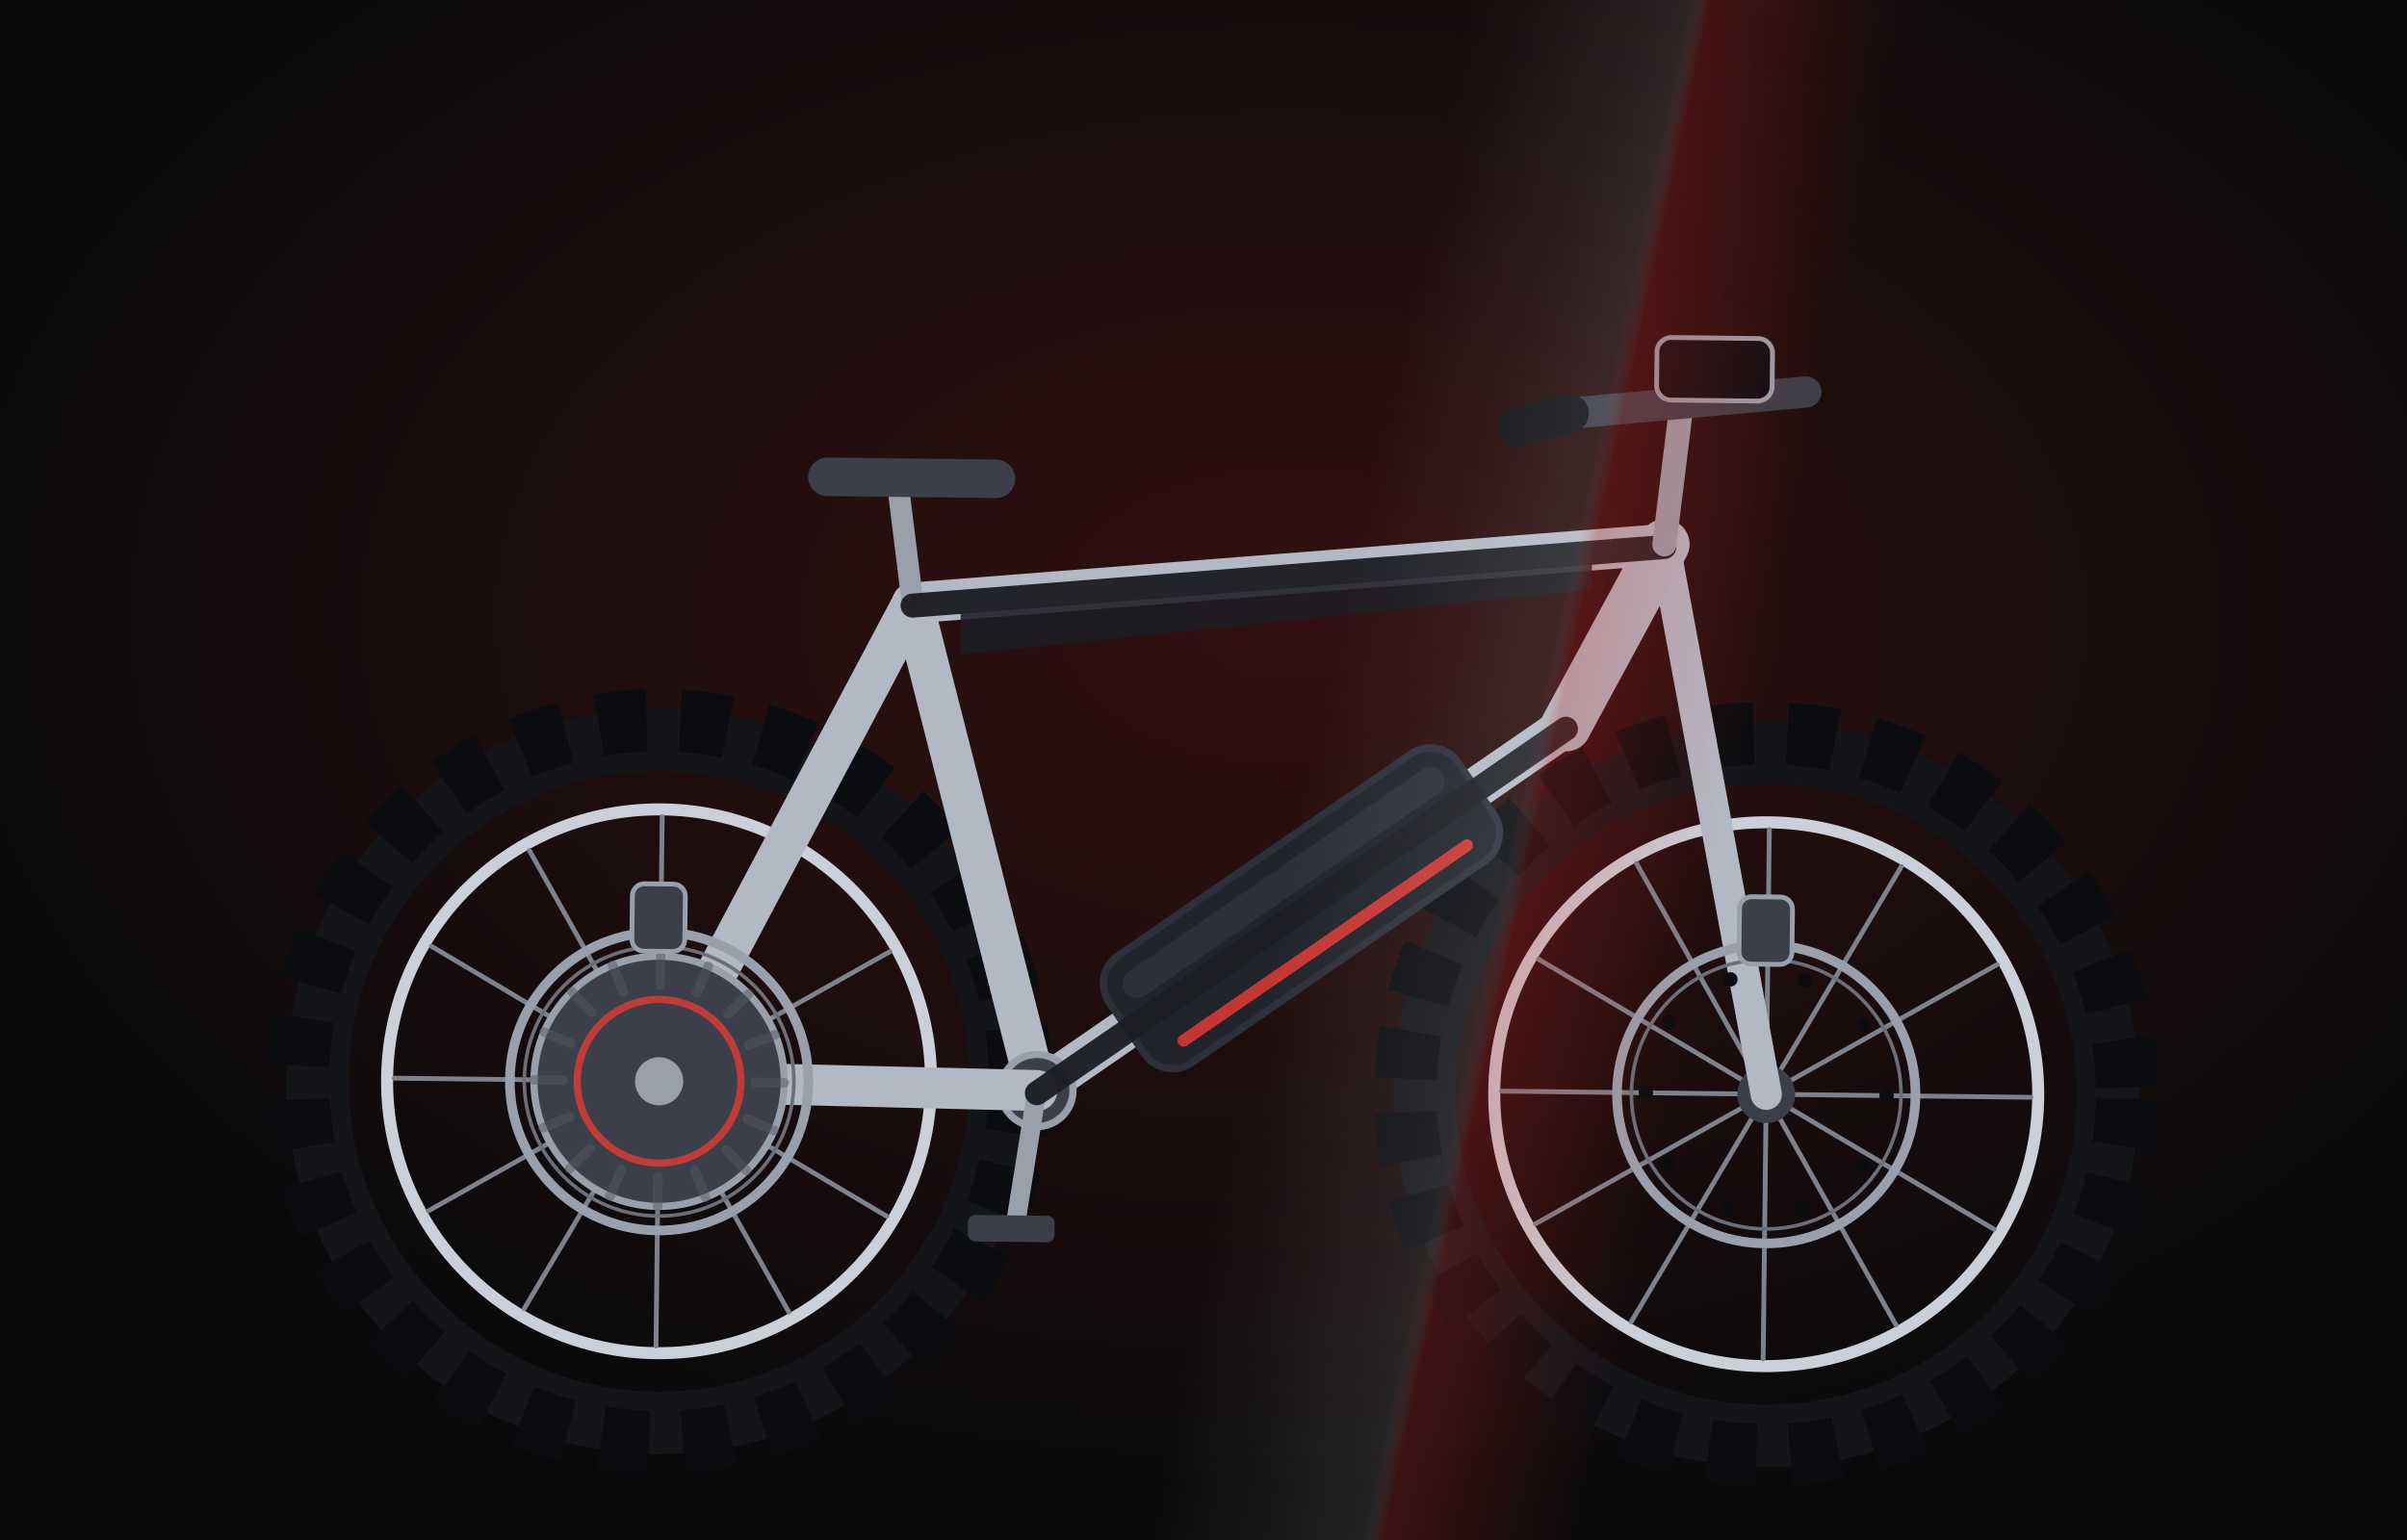
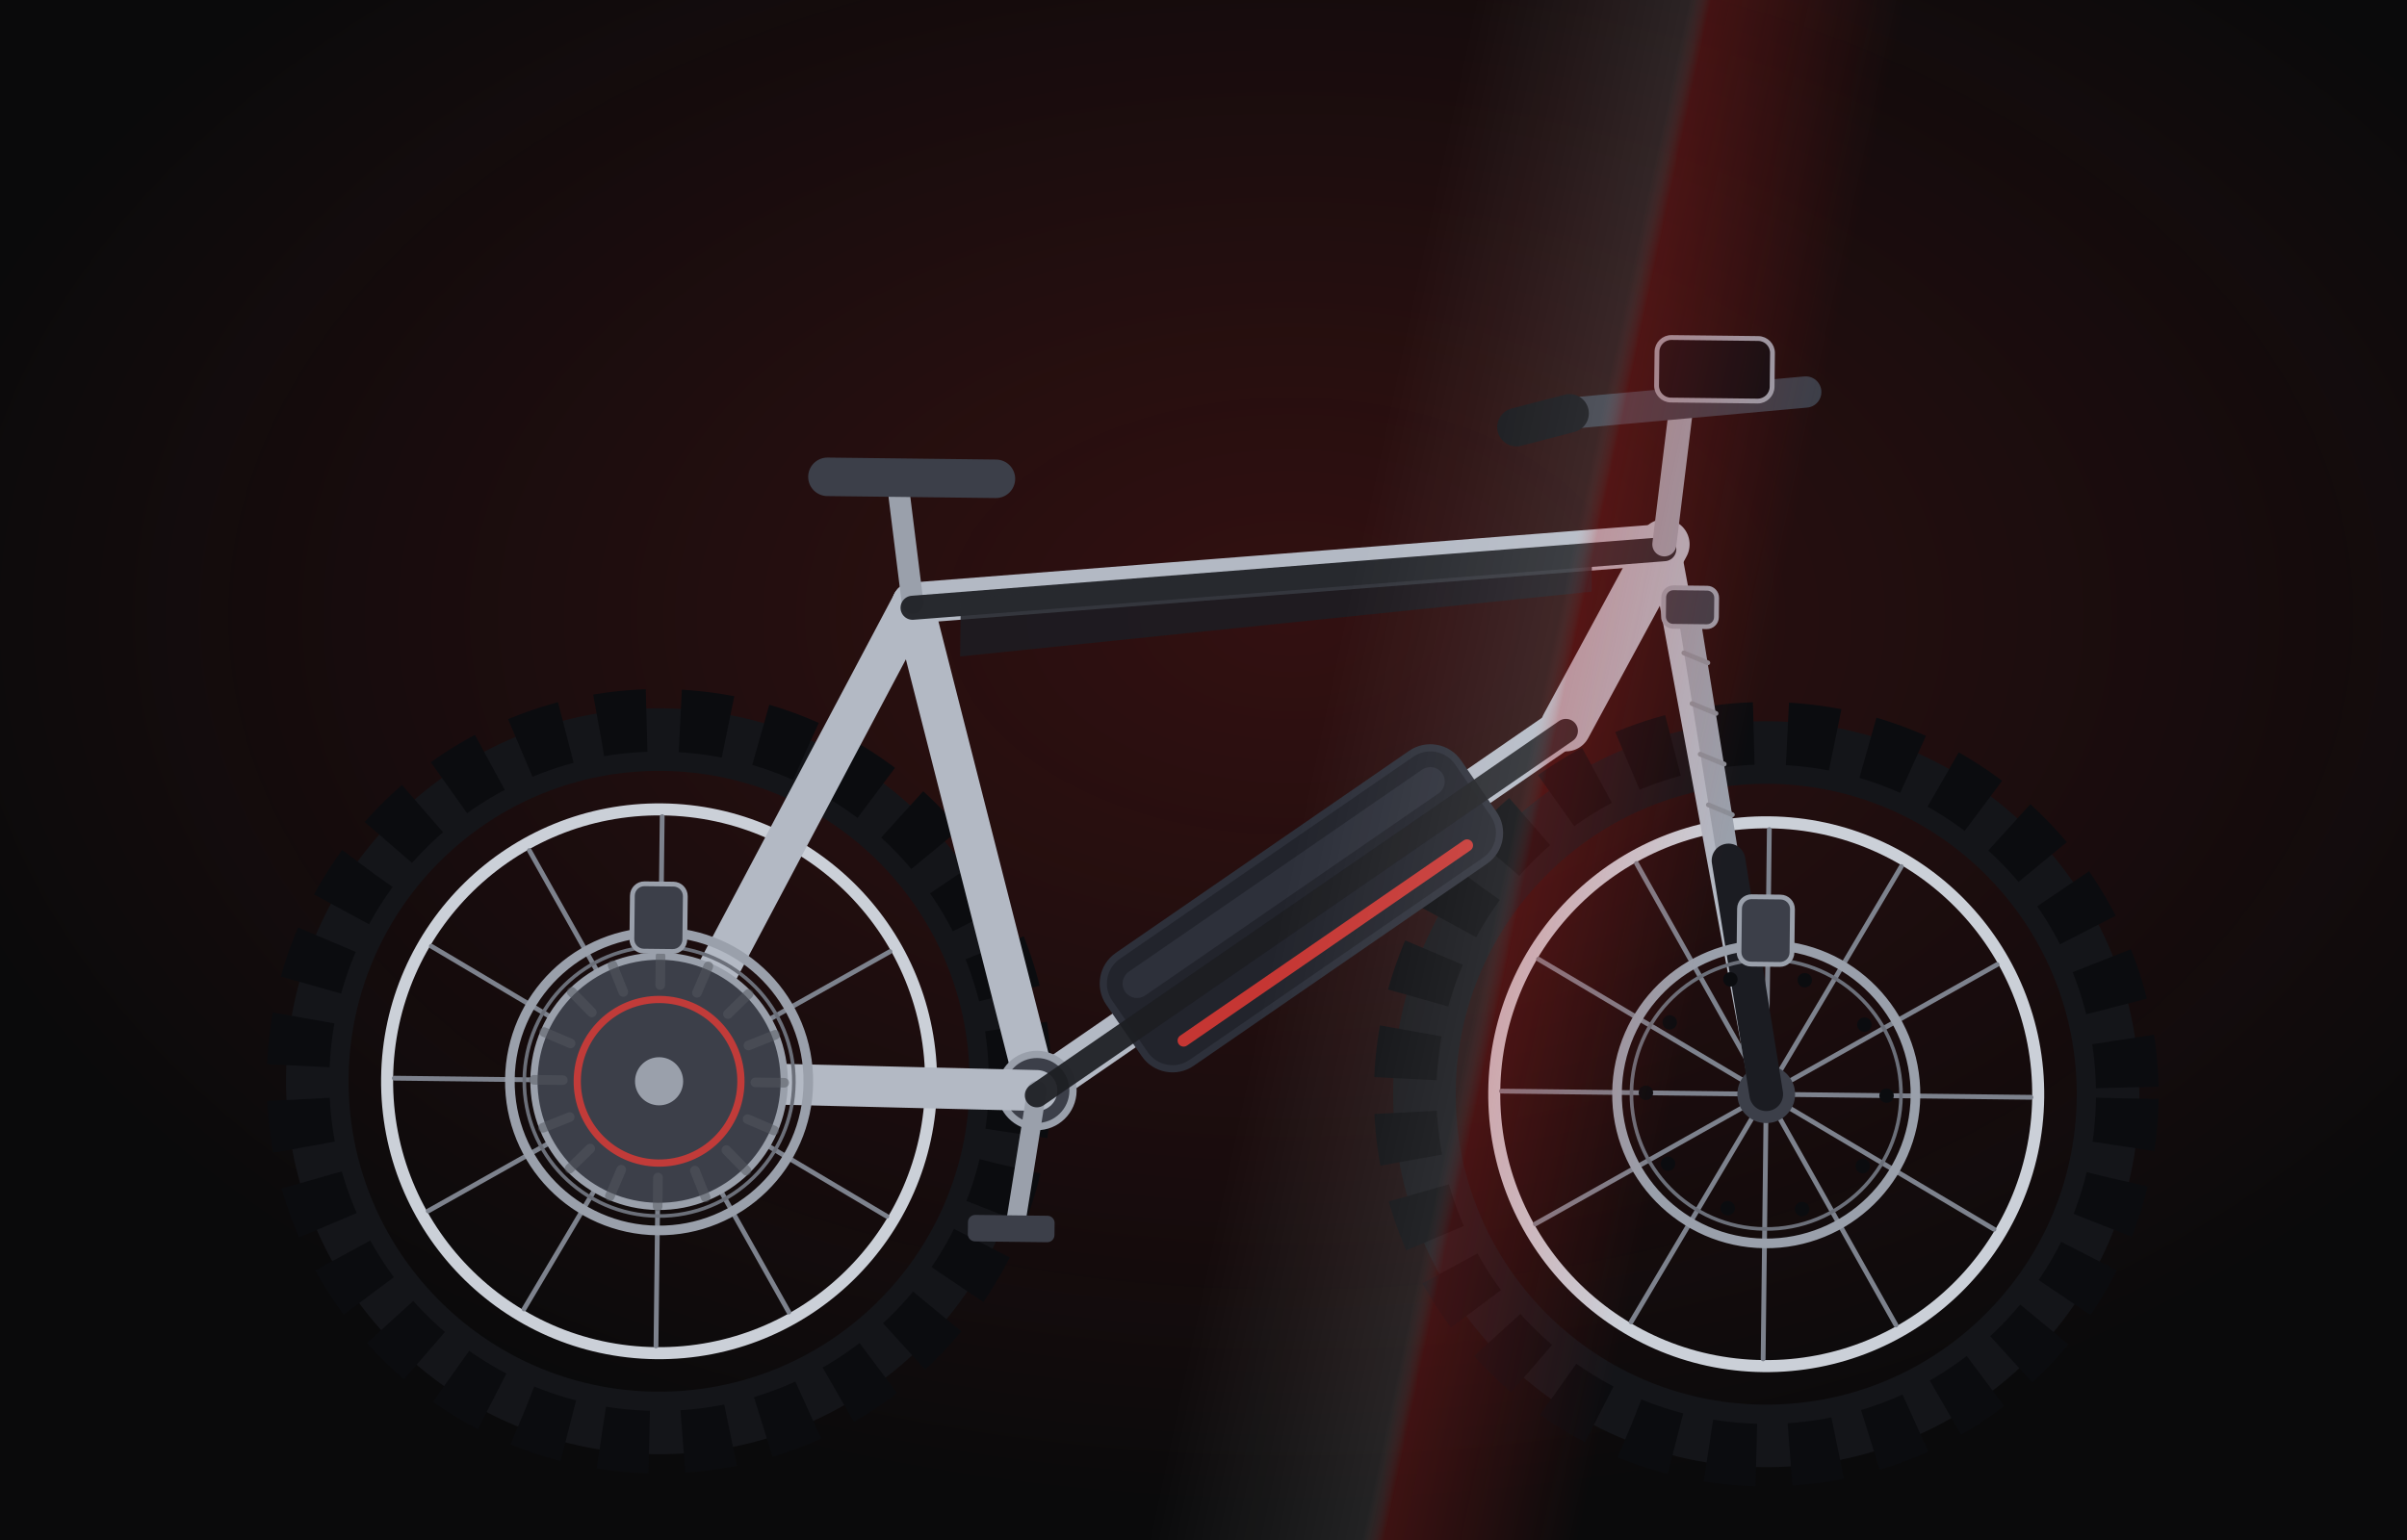
<svg xmlns="http://www.w3.org/2000/svg" viewBox="0 0 1000 640" width="1000" height="640">
  <defs>
    <radialGradient id="glow" cx="53.6%" cy="40%" r="58%">
      <stop offset="0%" stop-color="#d42a28" stop-opacity="0.20" />
      <stop offset="100%" stop-color="#d42a28" stop-opacity="0" />
    </radialGradient>
    <linearGradient id="sweep" x1="0" y1="0" x2="1" y2="0">
      <stop offset="0%" stop-color="#ffffff" stop-opacity="0" />
      <stop offset="50%" stop-color="#ffffff" stop-opacity="0.10" />
      <stop offset="55%" stop-color="#d42a28" stop-opacity="0.25" />
      <stop offset="100%" stop-color="#d42a28" stop-opacity="0" />
    </linearGradient>
  </defs>
  <rect width="1000" height="640" fill="#0a0a0b" />
  <rect width="1000" height="640" fill="url(#glow)" />
  <g transform="translate(500 350) rotate(0.67) scale(1.000) translate(-500 -350)">
    <g opacity="1.000" transform="translate(0 0.0)" />
    <g opacity="1.000" transform="translate(0 0.0)">
      <circle cx="275" cy="452" r="142" fill="none" stroke="#141519" stroke-width="26" />
      <circle cx="275" cy="452" r="113" fill="none" stroke="#cbd0d8" stroke-width="5" />
      <line x1="275" y1="452" x2="385" y2="452" stroke="#7d828d" stroke-width="2" stroke-linecap="round" />
      <line x1="275" y1="452" x2="370.263" y2="507" stroke="#7d828d" stroke-width="2" stroke-linecap="round" />
      <line x1="275" y1="452" x2="330" y2="547.263" stroke="#7d828d" stroke-width="2" stroke-linecap="round" />
      <line x1="275" y1="452" x2="275" y2="562" stroke="#7d828d" stroke-width="2" stroke-linecap="round" />
      <line x1="275" y1="452" x2="220" y2="547.263" stroke="#7d828d" stroke-width="2" stroke-linecap="round" />
      <line x1="275" y1="452" x2="179.737" y2="507" stroke="#7d828d" stroke-width="2" stroke-linecap="round" />
      <line x1="275" y1="452" x2="165" y2="452" stroke="#7d828d" stroke-width="2" stroke-linecap="round" />
      <line x1="275" y1="452" x2="179.737" y2="397" stroke="#7d828d" stroke-width="2" stroke-linecap="round" />
      <line x1="275" y1="452" x2="220" y2="356.737" stroke="#7d828d" stroke-width="2" stroke-linecap="round" />
      <line x1="275" y1="452" x2="275" y2="342" stroke="#7d828d" stroke-width="2" stroke-linecap="round" />
      <line x1="275" y1="452" x2="330" y2="356.737" stroke="#7d828d" stroke-width="2" stroke-linecap="round" />
      <line x1="275" y1="452" x2="370.263" y2="397" stroke="#7d828d" stroke-width="2" stroke-linecap="round" />
      <circle cx="275" cy="452" r="12" fill="#3c3f49" />
      <circle cx="735" cy="452" r="142" fill="none" stroke="#141519" stroke-width="26" />
      <circle cx="735" cy="452" r="113" fill="none" stroke="#cbd0d8" stroke-width="5" />
      <line x1="735" y1="452" x2="845" y2="452" stroke="#7d828d" stroke-width="2" stroke-linecap="round" />
      <line x1="735" y1="452" x2="830.263" y2="507" stroke="#7d828d" stroke-width="2" stroke-linecap="round" />
      <line x1="735" y1="452" x2="790" y2="547.263" stroke="#7d828d" stroke-width="2" stroke-linecap="round" />
      <line x1="735" y1="452" x2="735" y2="562" stroke="#7d828d" stroke-width="2" stroke-linecap="round" />
      <line x1="735" y1="452" x2="680" y2="547.263" stroke="#7d828d" stroke-width="2" stroke-linecap="round" />
      <line x1="735" y1="452" x2="639.737" y2="507" stroke="#7d828d" stroke-width="2" stroke-linecap="round" />
      <line x1="735" y1="452" x2="625" y2="452" stroke="#7d828d" stroke-width="2" stroke-linecap="round" />
      <line x1="735" y1="452" x2="639.737" y2="397" stroke="#7d828d" stroke-width="2" stroke-linecap="round" />
      <line x1="735" y1="452" x2="680" y2="356.737" stroke="#7d828d" stroke-width="2" stroke-linecap="round" />
      <line x1="735" y1="452" x2="735" y2="342" stroke="#7d828d" stroke-width="2" stroke-linecap="round" />
      <line x1="735" y1="452" x2="790" y2="356.737" stroke="#7d828d" stroke-width="2" stroke-linecap="round" />
      <line x1="735" y1="452" x2="830.263" y2="397" stroke="#7d828d" stroke-width="2" stroke-linecap="round" />
      <circle cx="735" cy="452" r="12" fill="#3c3f49" />
    </g>
    <g opacity="1.000" transform="translate(0 0.0)">
      <circle cx="275" cy="452" r="150" fill="none" stroke="#0b0c0f" stroke-width="26" stroke-dasharray="20 14" />
      <circle cx="735" cy="452" r="150" fill="none" stroke="#0b0c0f" stroke-width="26" stroke-dasharray="20 14" />
    </g>
    <g opacity="1.000" transform="translate(0 0.0)">
      <line x1="432" y1="454" x2="650" y2="300" stroke="#b3b9c4" stroke-width="17" stroke-linecap="round" />
      <line x1="378" y1="252" x2="690" y2="224" stroke="#b3b9c4" stroke-width="17" stroke-linecap="round" />
      <line x1="432" y1="454" x2="378" y2="252" stroke="#b3b9c4" stroke-width="17" stroke-linecap="round" />
      <line x1="650" y1="300" x2="690" y2="224" stroke="#b3b9c4" stroke-width="21" stroke-linecap="round" />
      <line x1="690" y1="224" x2="735" y2="452" stroke="#b3b9c4" stroke-width="13" stroke-linecap="round" />
      <circle cx="432" cy="454" r="15" fill="#3c3f49" stroke="#9aa0ab" stroke-width="3" />
      <line x1="432" y1="454" x2="275" y2="452" stroke="#b3b9c4" stroke-width="17" stroke-linecap="round" />
      <line x1="275" y1="452" x2="378" y2="252" stroke="#b3b9c4" stroke-width="17" stroke-linecap="round" />
+     </g>
+     <g opacity="1.000" transform="translate(0 0.0)">
+       <line x1="700" y1="250" x2="718.2" y2="355.04" stroke="#9aa0ab" stroke-width="9" stroke-linecap="round" />
+       <line x1="718.2" y1="355.04" x2="735" y2="452" stroke="#1b1c22" stroke-width="14" stroke-linecap="round" />
+       <rect x="690" y="242" width="22" height="16" rx="4" fill="#3c3f49" stroke="#9aa0ab" stroke-width="2" />
+       <line x1="698.64" y1="269.008" x2="708.64" y2="273.008" stroke="#8b8f98" stroke-width="2" stroke-linecap="round" />
+       <line x1="702.28" y1="290.016" x2="712.28" y2="294.016" stroke="#8b8f98" stroke-width="2" stroke-linecap="round" />
+       <line x1="705.92" y1="311.024" x2="715.92" y2="315.024" stroke="#8b8f98" stroke-width="2" stroke-linecap="round" />
+       <line x1="709.56" y1="332.032" x2="719.56" y2="336.032" stroke="#8b8f98" stroke-width="2" stroke-linecap="round" />
    </g>
    <g opacity="1.000" transform="translate(0 0.0)">
      <line x1="378" y1="252" x2="372" y2="208" stroke="#9aa0ab" stroke-width="9" stroke-linecap="round" />
      <rect x="334" y="192" width="86" height="16" rx="8" fill="#3c3f49" />
    </g>
    <g opacity="1.000" transform="translate(0 0.0)">
      <circle cx="735" cy="452" r="62" fill="none" stroke="#9aa0ab" stroke-width="4" />
      <circle cx="735" cy="452" r="56" fill="none" stroke="#6b6f79" stroke-width="1.5" />
      <circle cx="785" cy="452" r="3" fill="#0b0c0f" />
      <circle cx="775.451" cy="481.389" r="3" fill="#0b0c0f" />
      <circle cx="750.451" cy="499.553" r="3" fill="#0b0c0f" />
      <circle cx="719.549" cy="499.553" r="3" fill="#0b0c0f" />
      <circle cx="694.549" cy="481.389" r="3" fill="#0b0c0f" />
      <circle cx="685" cy="452" r="3" fill="#0b0c0f" />
      <circle cx="694.549" cy="422.611" r="3" fill="#0b0c0f" />
      <circle cx="719.549" cy="404.447" r="3" fill="#0b0c0f" />
      <circle cx="750.451" cy="404.447" r="3" fill="#0b0c0f" />
      <circle cx="775.451" cy="422.611" r="3" fill="#0b0c0f" />
      <circle cx="275" cy="452" r="62" fill="none" stroke="#9aa0ab" stroke-width="4" />
      <circle cx="275" cy="452" r="56" fill="none" stroke="#6b6f79" stroke-width="1.5" />
      <circle cx="325" cy="452" r="3" fill="#0b0c0f" />
      <circle cx="315.451" cy="481.389" r="3" fill="#0b0c0f" />
      <circle cx="290.451" cy="499.553" r="3" fill="#0b0c0f" />
      <circle cx="259.549" cy="499.553" r="3" fill="#0b0c0f" />
      <circle cx="234.549" cy="481.389" r="3" fill="#0b0c0f" />
      <circle cx="225" cy="452" r="3" fill="#0b0c0f" />
      <circle cx="234.549" cy="422.611" r="3" fill="#0b0c0f" />
      <circle cx="259.549" cy="404.447" r="3" fill="#0b0c0f" />
      <circle cx="290.451" cy="404.447" r="3" fill="#0b0c0f" />
      <circle cx="315.451" cy="422.611" r="3" fill="#0b0c0f" />
    </g>
    <g opacity="1.000" transform="translate(0 0.0)">
      <g transform="translate(541 377) rotate(-35.23823)">
        <rect x="-88" y="-27" width="176" height="54" rx="14" fill="#22242c" stroke="#2d303a" stroke-width="3" />
        <rect x="-80" y="-19" width="160" height="12" rx="6" fill="#2d303a" />
        <rect x="-74" y="15" width="148" height="5" rx="2.5" fill="#e23a34" opacity="0.85" />
      </g>
    </g>
    <g opacity="1.000" transform="translate(0 0.0)">
      <circle cx="275" cy="452" r="52" fill="#3c3f49" stroke="#9aa0ab" stroke-width="3" />
      <line x1="315" y1="452" x2="327" y2="452" stroke="#54586180" stroke-width="4" stroke-linecap="round" />
      <line x1="311.955" y1="467.307" x2="323.042" y2="471.9" stroke="#54586180" stroke-width="4" stroke-linecap="round" />
      <line x1="303.284" y1="480.284" x2="311.77" y2="488.77" stroke="#54586180" stroke-width="4" stroke-linecap="round" />
      <line x1="290.307" y1="488.955" x2="294.9" y2="500.042" stroke="#54586180" stroke-width="4" stroke-linecap="round" />
      <line x1="275" y1="492" x2="275" y2="504" stroke="#54586180" stroke-width="4" stroke-linecap="round" />
      <line x1="259.693" y1="488.955" x2="255.1" y2="500.042" stroke="#54586180" stroke-width="4" stroke-linecap="round" />
      <line x1="246.716" y1="480.284" x2="238.23" y2="488.77" stroke="#54586180" stroke-width="4" stroke-linecap="round" />
      <line x1="238.045" y1="467.307" x2="226.958" y2="471.9" stroke="#54586180" stroke-width="4" stroke-linecap="round" />
      <line x1="235" y1="452" x2="223" y2="452" stroke="#54586180" stroke-width="4" stroke-linecap="round" />
      <line x1="238.045" y1="436.693" x2="226.958" y2="432.1" stroke="#54586180" stroke-width="4" stroke-linecap="round" />
      <line x1="246.716" y1="423.716" x2="238.23" y2="415.23" stroke="#54586180" stroke-width="4" stroke-linecap="round" />
      <line x1="259.693" y1="415.045" x2="255.1" y2="403.958" stroke="#54586180" stroke-width="4" stroke-linecap="round" />
      <line x1="275" y1="412" x2="275" y2="400" stroke="#54586180" stroke-width="4" stroke-linecap="round" />
      <line x1="290.307" y1="415.045" x2="294.9" y2="403.958" stroke="#54586180" stroke-width="4" stroke-linecap="round" />
      <line x1="303.284" y1="423.716" x2="311.77" y2="415.23" stroke="#54586180" stroke-width="4" stroke-linecap="round" />
      <line x1="311.955" y1="436.693" x2="323.042" y2="432.1" stroke="#54586180" stroke-width="4" stroke-linecap="round" />
      <circle cx="275" cy="452" r="34" fill="none" stroke="#e23a34" stroke-width="3" opacity="0.8" />
      <circle cx="275" cy="452" r="10" fill="#9aa0ab" />
    </g>
    <g opacity="1.000" transform="translate(0 0.0)">
      <line x1="432" y1="454" x2="424" y2="508" stroke="#9aa0ab" stroke-width="8" stroke-linecap="round" />
      <rect x="404" y="506" width="36" height="11" rx="3" fill="#3c3f49" />
    </g>
    <g opacity="1.000" transform="translate(0 0.0)">
      <rect x="723" y="370" width="22" height="28" rx="5" fill="#3c3f49" stroke="#9aa0ab" stroke-width="2" />
      <rect x="263" y="370" width="22" height="28" rx="5" fill="#3c3f49" stroke="#9aa0ab" stroke-width="2" />
    </g>
-     <g opacity="0.957" transform="translate(0 1.1)">
+     <g opacity="0.925" transform="translate(0 2.0)">
      <line x1="432" y1="454" x2="650" y2="300" stroke="#1c1d22" stroke-width="10" stroke-linecap="round" />
      <line x1="378" y1="252" x2="690" y2="224" stroke="#1c1d22" stroke-width="10" stroke-linecap="round" />
      <path d="M398 248 L660 222 L660 242 L398 272 Z" fill="#1c1d22" opacity="0.9" />
    </g>
-     <g opacity="0.728" transform="translate(0 7.1)" />
-     <g opacity="0.409" transform="translate(0 15.4)" />
+     <g opacity="0.688" transform="translate(0 8.1)" />
+     <g opacity="0.388" transform="translate(0 15.9)" />
    <g opacity="1.000" transform="translate(0 0.0)">
      <line x1="690" y1="224" x2="696" y2="170" stroke="#9aa0ab" stroke-width="10" stroke-linecap="round" />
      <line x1="650" y1="170" x2="748" y2="160" stroke="#3c3f49" stroke-width="13" stroke-linecap="round" />
      <line x1="650" y1="170" x2="628" y2="176" stroke="#141519" stroke-width="16" stroke-linecap="round" />
      <rect x="686" y="138" width="48" height="26" rx="6" fill="#0d0e12" stroke="#9aa0ab" stroke-width="2" />
    </g>
  </g>
  <g transform="translate(702 0) skewX(-12)">
    <rect x="-90" y="-100" width="180" height="840" fill="url(#sweep)" />
  </g>
</svg>
